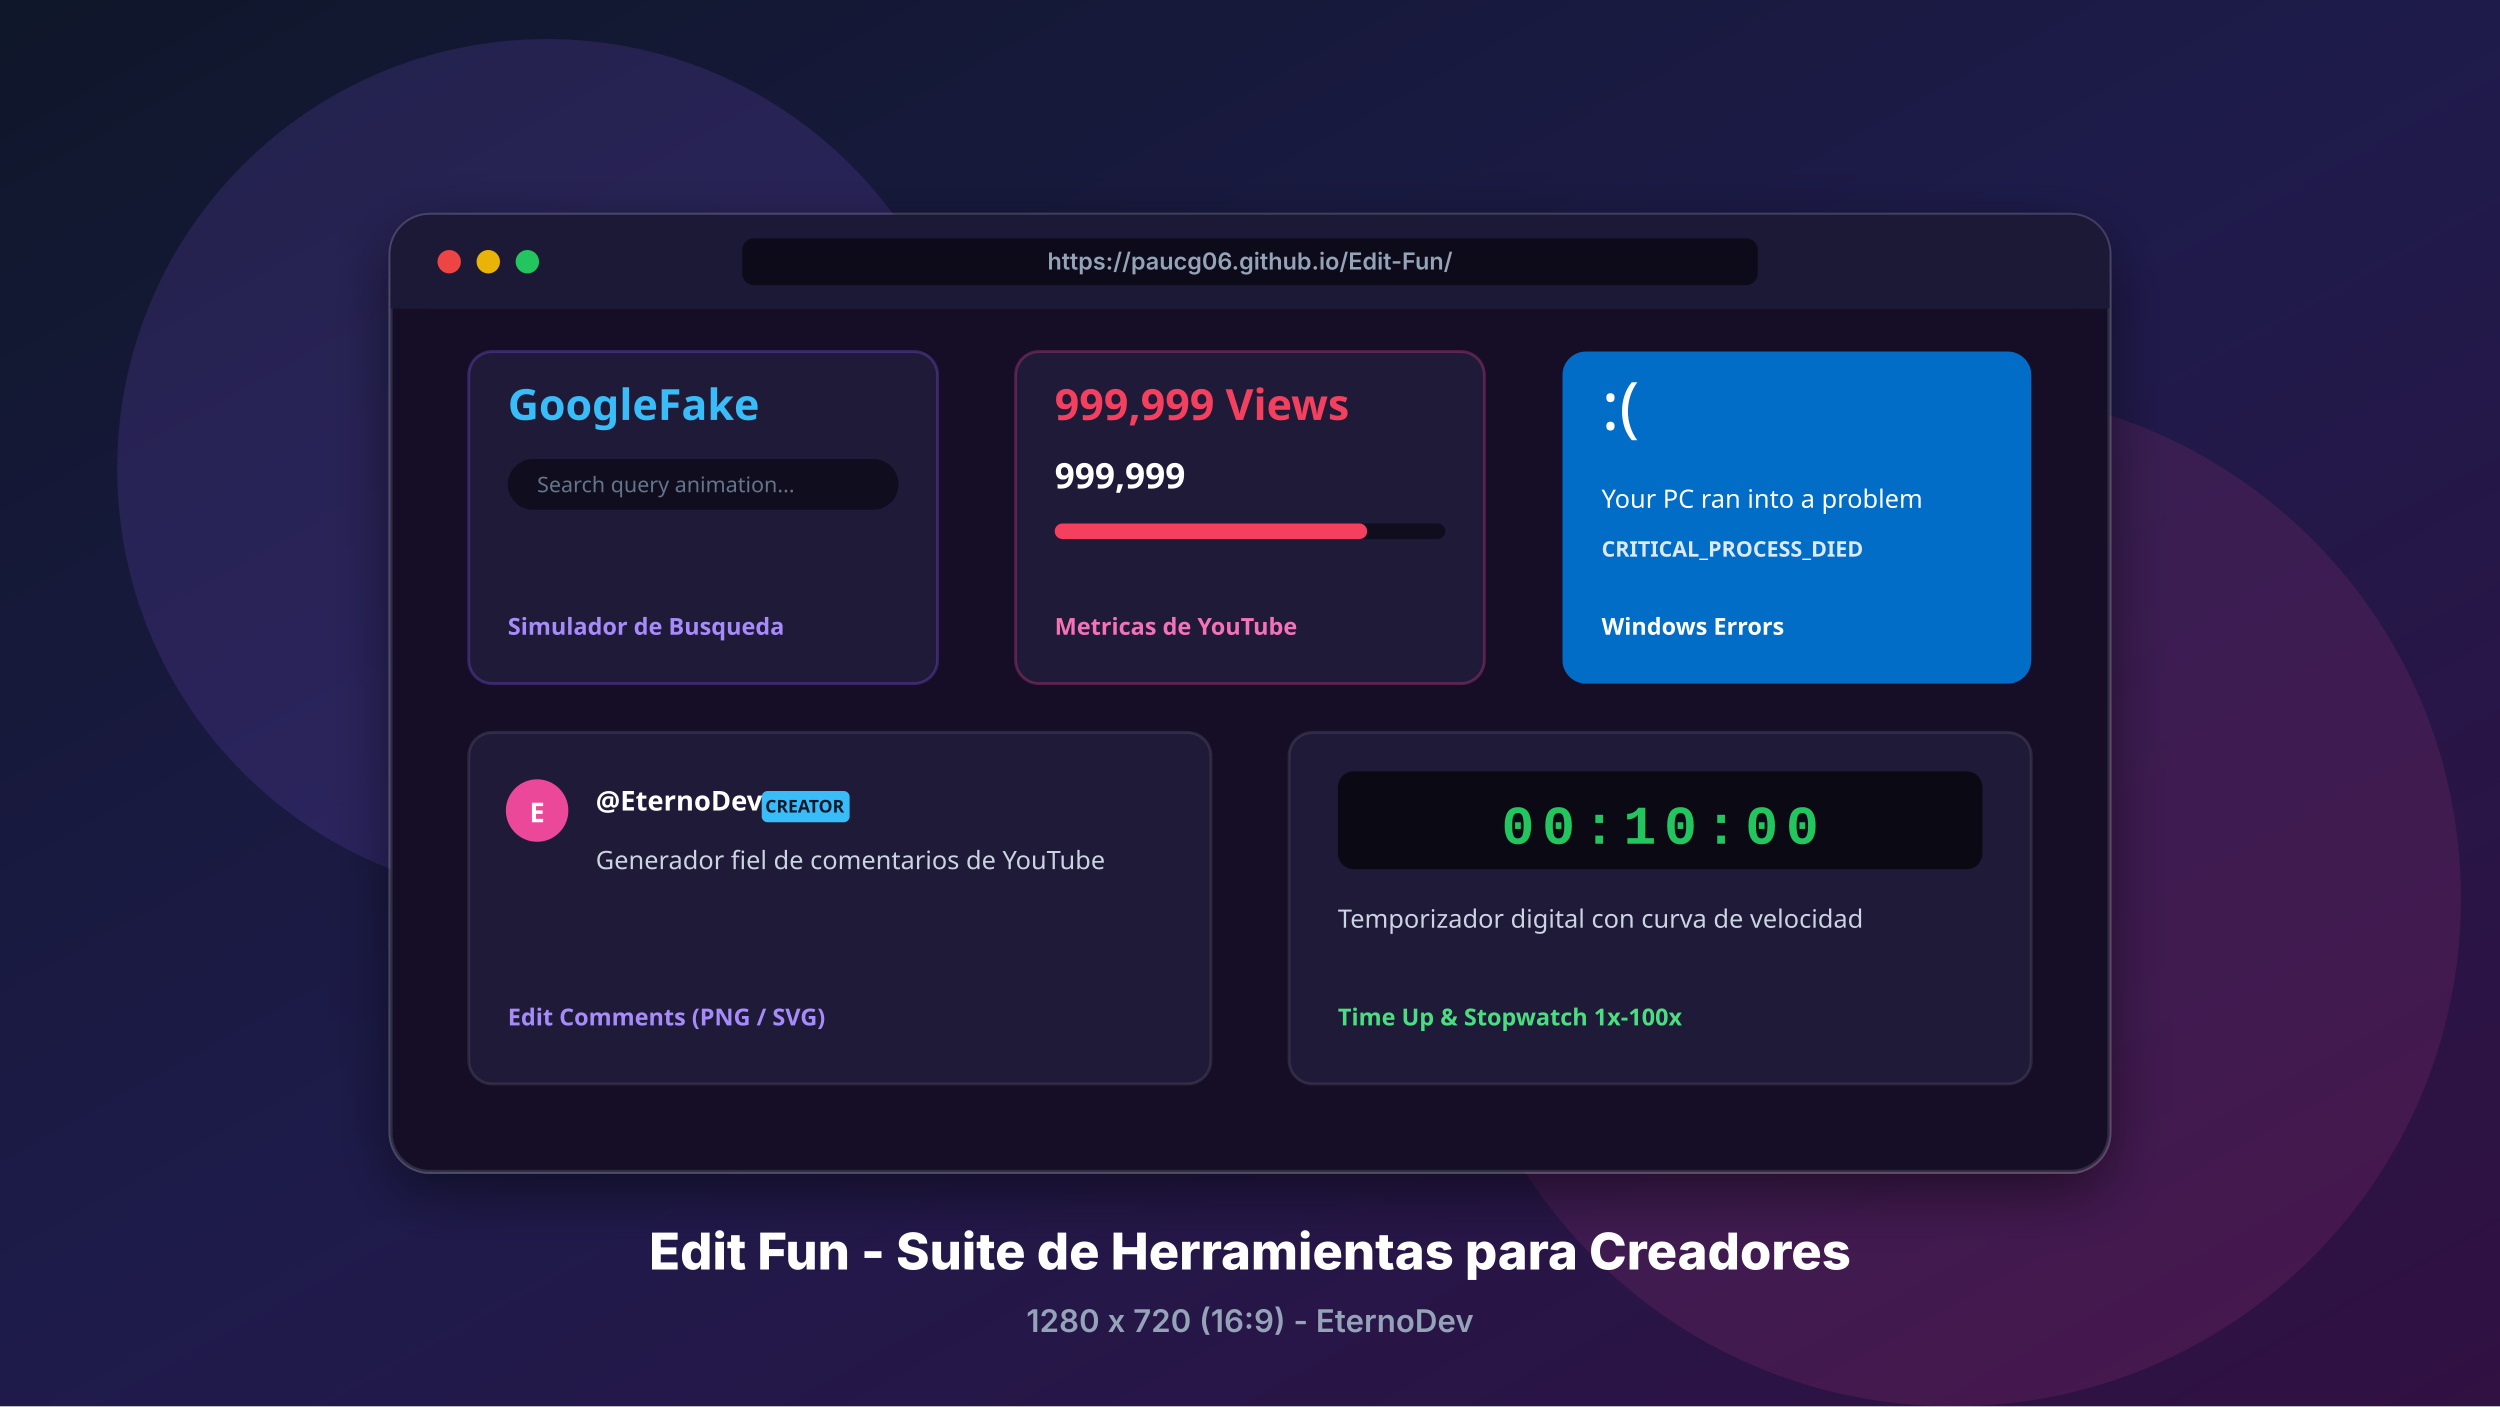
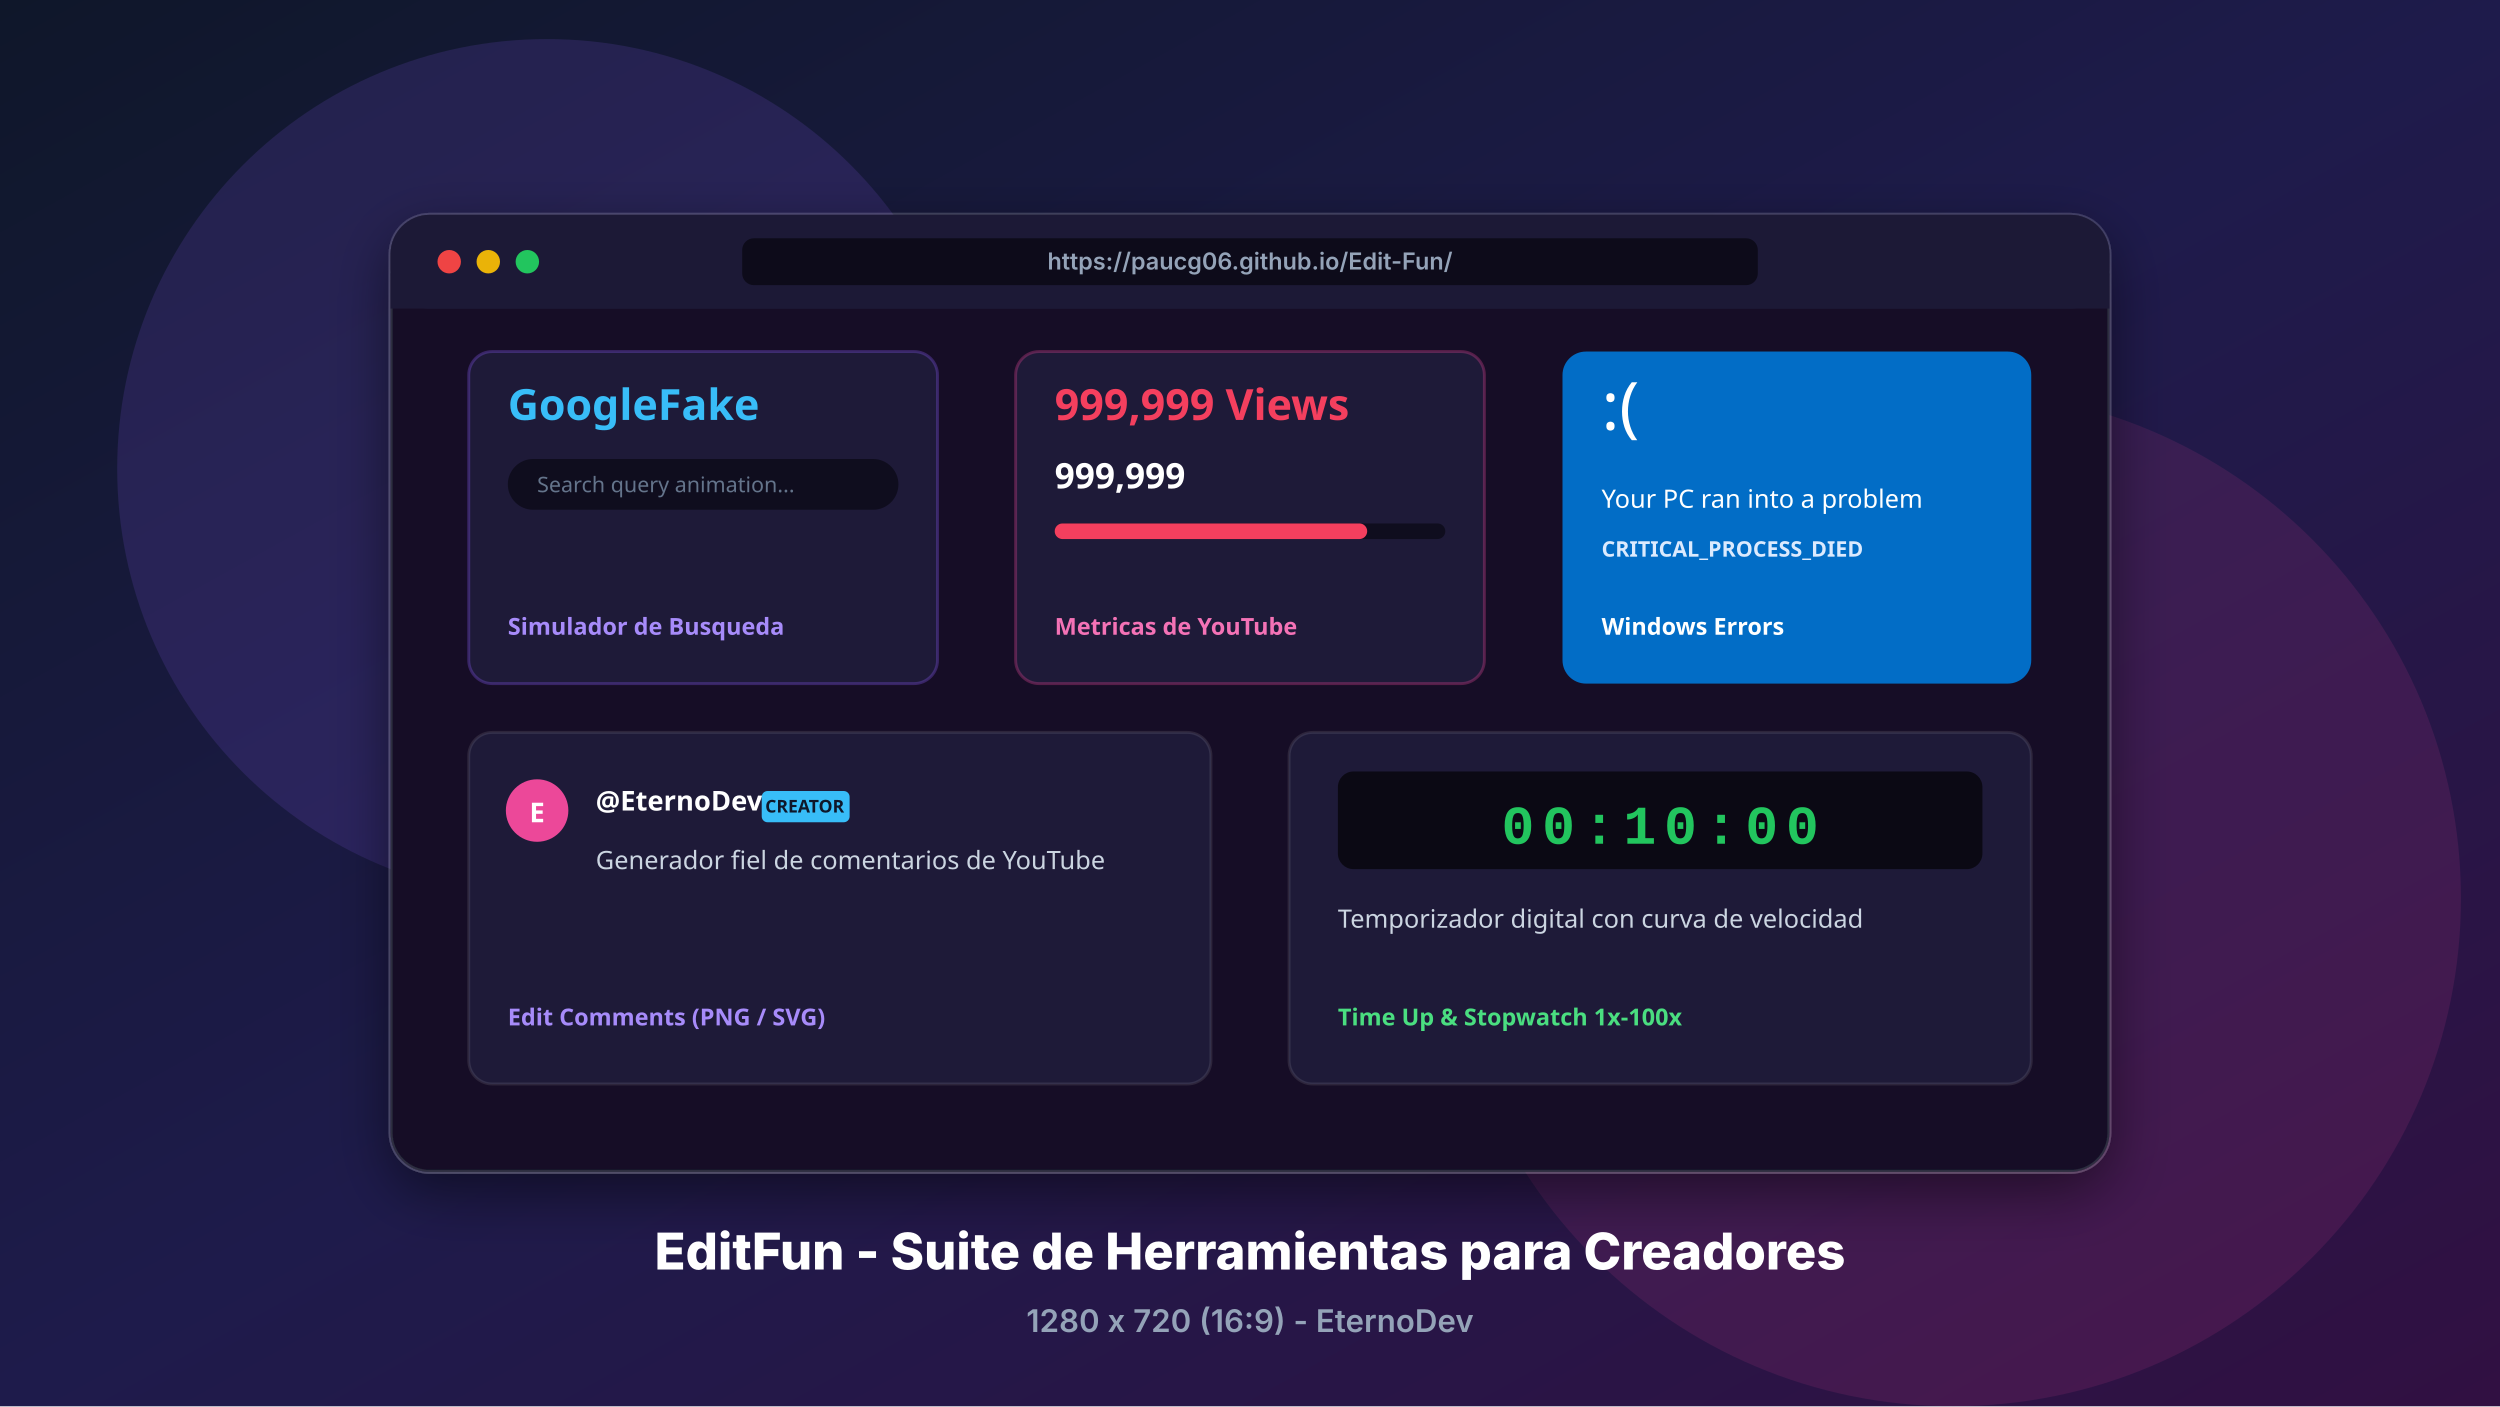
<svg xmlns="http://www.w3.org/2000/svg" viewBox="0 0 1280 720" width="1280" height="720">
  <defs>
    <linearGradient id="bgGrad" x1="0%" y1="0%" x2="100%" y2="100%">
      <stop offset="0%" stop-color="#0f172a" />
      <stop offset="50%" stop-color="#1e1b4b" />
      <stop offset="100%" stop-color="#311042" />
    </linearGradient>
    <linearGradient id="glowGrad" x1="0%" y1="0%" x2="100%" y2="0%">
      <stop offset="0%" stop-color="#8b5cf6" />
      <stop offset="50%" stop-color="#ec4899" />
      <stop offset="100%" stop-color="#f43f5e" />
    </linearGradient>
    <filter id="shadow" x="-20%" y="-20%" width="140%" height="140%">
      <feDropShadow dx="0" dy="10" stdDeviation="15" flood-color="#000000" flood-opacity="0.5" />
    </filter>
  </defs>
  <rect width="1280" height="720" fill="url(#bgGrad)" />
  <circle cx="280" cy="240" r="220" fill="#8b5cf6" opacity="0.15" />
  <circle cx="1000" cy="460" r="260" fill="#ec4899" opacity="0.12" />
  <rect x="200" y="110" width="880" height="490" rx="20" fill="#131127" stroke="rgba(255,255,255,0.12)" stroke-width="2" filter="url(#shadow)" />
  <rect x="200" y="110" width="880" height="48" rx="20" fill="#1c1936" />
  <rect x="200" y="140" width="880" height="18" fill="#1c1936" />
  <circle cx="230" cy="134" r="6" fill="#ef4444" />
  <circle cx="250" cy="134" r="6" fill="#eab308" />
  <circle cx="270" cy="134" r="6" fill="#22c55e" />
  <rect x="380" y="122" width="520" height="24" rx="6" fill="#0d0b1a" />
  <text x="640" y="138" font-family="'Plus Jakarta Sans', -apple-system, sans-serif" font-size="12" font-weight="600" fill="#94a3b8" text-anchor="middle">https://paucg06.github.io/Edit-Fun/</text>
  <rect x="240" y="180" width="240" height="170" rx="12" fill="#1e1a38" stroke="rgba(139, 92, 246, 0.3)" stroke-width="1.5" />
  <text x="260" y="215" font-family="'Plus Jakarta Sans', sans-serif" font-size="22" font-weight="800" fill="#38bdf8">GoogleFake</text>
  <rect x="260" y="235" width="200" height="26" rx="13" fill="#0f0d1e" />
  <text x="275" y="252" font-family="'Plus Jakarta Sans', sans-serif" font-size="11" fill="#64748b">Search query animation...</text>
  <text x="260" y="325" font-family="'Plus Jakarta Sans', sans-serif" font-size="12" font-weight="600" fill="#a78bfa">Simulador de Busqueda</text>
  <rect x="520" y="180" width="240" height="170" rx="12" fill="#1e1a38" stroke="rgba(236, 72, 153, 0.3)" stroke-width="1.5" />
  <text x="540" y="215" font-family="'Plus Jakarta Sans', sans-serif" font-size="22" font-weight="800" fill="#f43f5e">999,999 Views</text>
  <text x="540" y="250" font-family="'Plus Jakarta Sans', sans-serif" font-size="18" font-weight="800" fill="#ffffff">999,999</text>
  <rect x="540" y="268" width="200" height="8" rx="4" fill="#0f0d1e" />
  <rect x="540" y="268" width="160" height="8" rx="4" fill="#f43f5e" />
  <text x="540" y="325" font-family="'Plus Jakarta Sans', sans-serif" font-size="12" font-weight="600" fill="#f472b6">Metricas de YouTube</text>
  <rect x="800" y="180" width="240" height="170" rx="12" fill="#0078d7" opacity="0.9" />
  <text x="820" y="220" font-family="'Segoe UI', sans-serif" font-size="34" font-weight="300" fill="#ffffff">:(</text>
  <text x="820" y="260" font-family="'Segoe UI', sans-serif" font-size="13" font-weight="400" fill="#ffffff">Your PC ran into a problem</text>
  <text x="820" y="285" font-family="'Segoe UI', sans-serif" font-size="11" font-weight="600" fill="#dbeafe">CRITICAL_PROCESS_DIED</text>
  <text x="820" y="325" font-family="'Segoe UI', sans-serif" font-size="12" font-weight="700" fill="#ffffff">Windows Errors</text>
  <rect x="240" y="375" width="380" height="180" rx="12" fill="#1e1a38" stroke="rgba(255, 255, 255, 0.1)" stroke-width="1.5" />
  <circle cx="275" cy="415" r="16" fill="#ec4899" />
  <text x="275" y="421" font-family="'Plus Jakarta Sans', sans-serif" font-size="14" font-weight="800" fill="#ffffff" text-anchor="middle">E</text>
  <text x="305" y="415" font-family="'Plus Jakarta Sans', sans-serif" font-size="14" font-weight="700" fill="#ffffff">@EternoDev</text>
  <rect x="390" y="405" width="45" height="16" rx="3" fill="#38bdf8" />
  <text x="412" y="416" font-family="'Plus Jakarta Sans', sans-serif" font-size="9" font-weight="700" fill="#0f172a" text-anchor="middle">CREATOR</text>
  <text x="305" y="445" font-family="'Plus Jakarta Sans', sans-serif" font-size="13" fill="#cbd5e1">Generador fiel de comentarios de YouTube</text>
  <text x="260" y="525" font-family="'Plus Jakarta Sans', sans-serif" font-size="12" font-weight="600" fill="#a78bfa">Edit Comments (PNG / SVG)</text>
  <rect x="660" y="375" width="380" height="180" rx="12" fill="#1e1a38" stroke="rgba(255, 255, 255, 0.1)" stroke-width="1.5" />
  <rect x="685" y="395" width="330" height="50" rx="8" fill="#0b0914" />
  <text x="850" y="432" font-family="'Courier New', monospace" font-size="28" font-weight="900" fill="#22c55e" text-anchor="middle" letter-spacing="4">00:10:00</text>
  <text x="685" y="475" font-family="'Plus Jakarta Sans', sans-serif" font-size="13" fill="#cbd5e1">Temporizador digital con curva de velocidad</text>
  <text x="685" y="525" font-family="'Plus Jakarta Sans', sans-serif" font-size="12" font-weight="600" fill="#4ade80">Time Up &amp; Stopwatch 1x-100x</text>
-   <text x="640" y="650" font-family="'Plus Jakarta Sans', -apple-system, sans-serif" font-size="26" font-weight="800" fill="#ffffff" text-anchor="middle">Edit Fun - Suite de Herramientas para Creadores</text>
+   <text x="640" y="650" font-family="'Plus Jakarta Sans', -apple-system, sans-serif" font-size="26" font-weight="800" fill="#ffffff" text-anchor="middle">EditFun - Suite de Herramientas para Creadores</text>
  <text x="640" y="682" font-family="'Plus Jakarta Sans', -apple-system, sans-serif" font-size="16" font-weight="600" fill="#94a3b8" text-anchor="middle">1280 x 720 (16:9) - EternoDev</text>
</svg>
